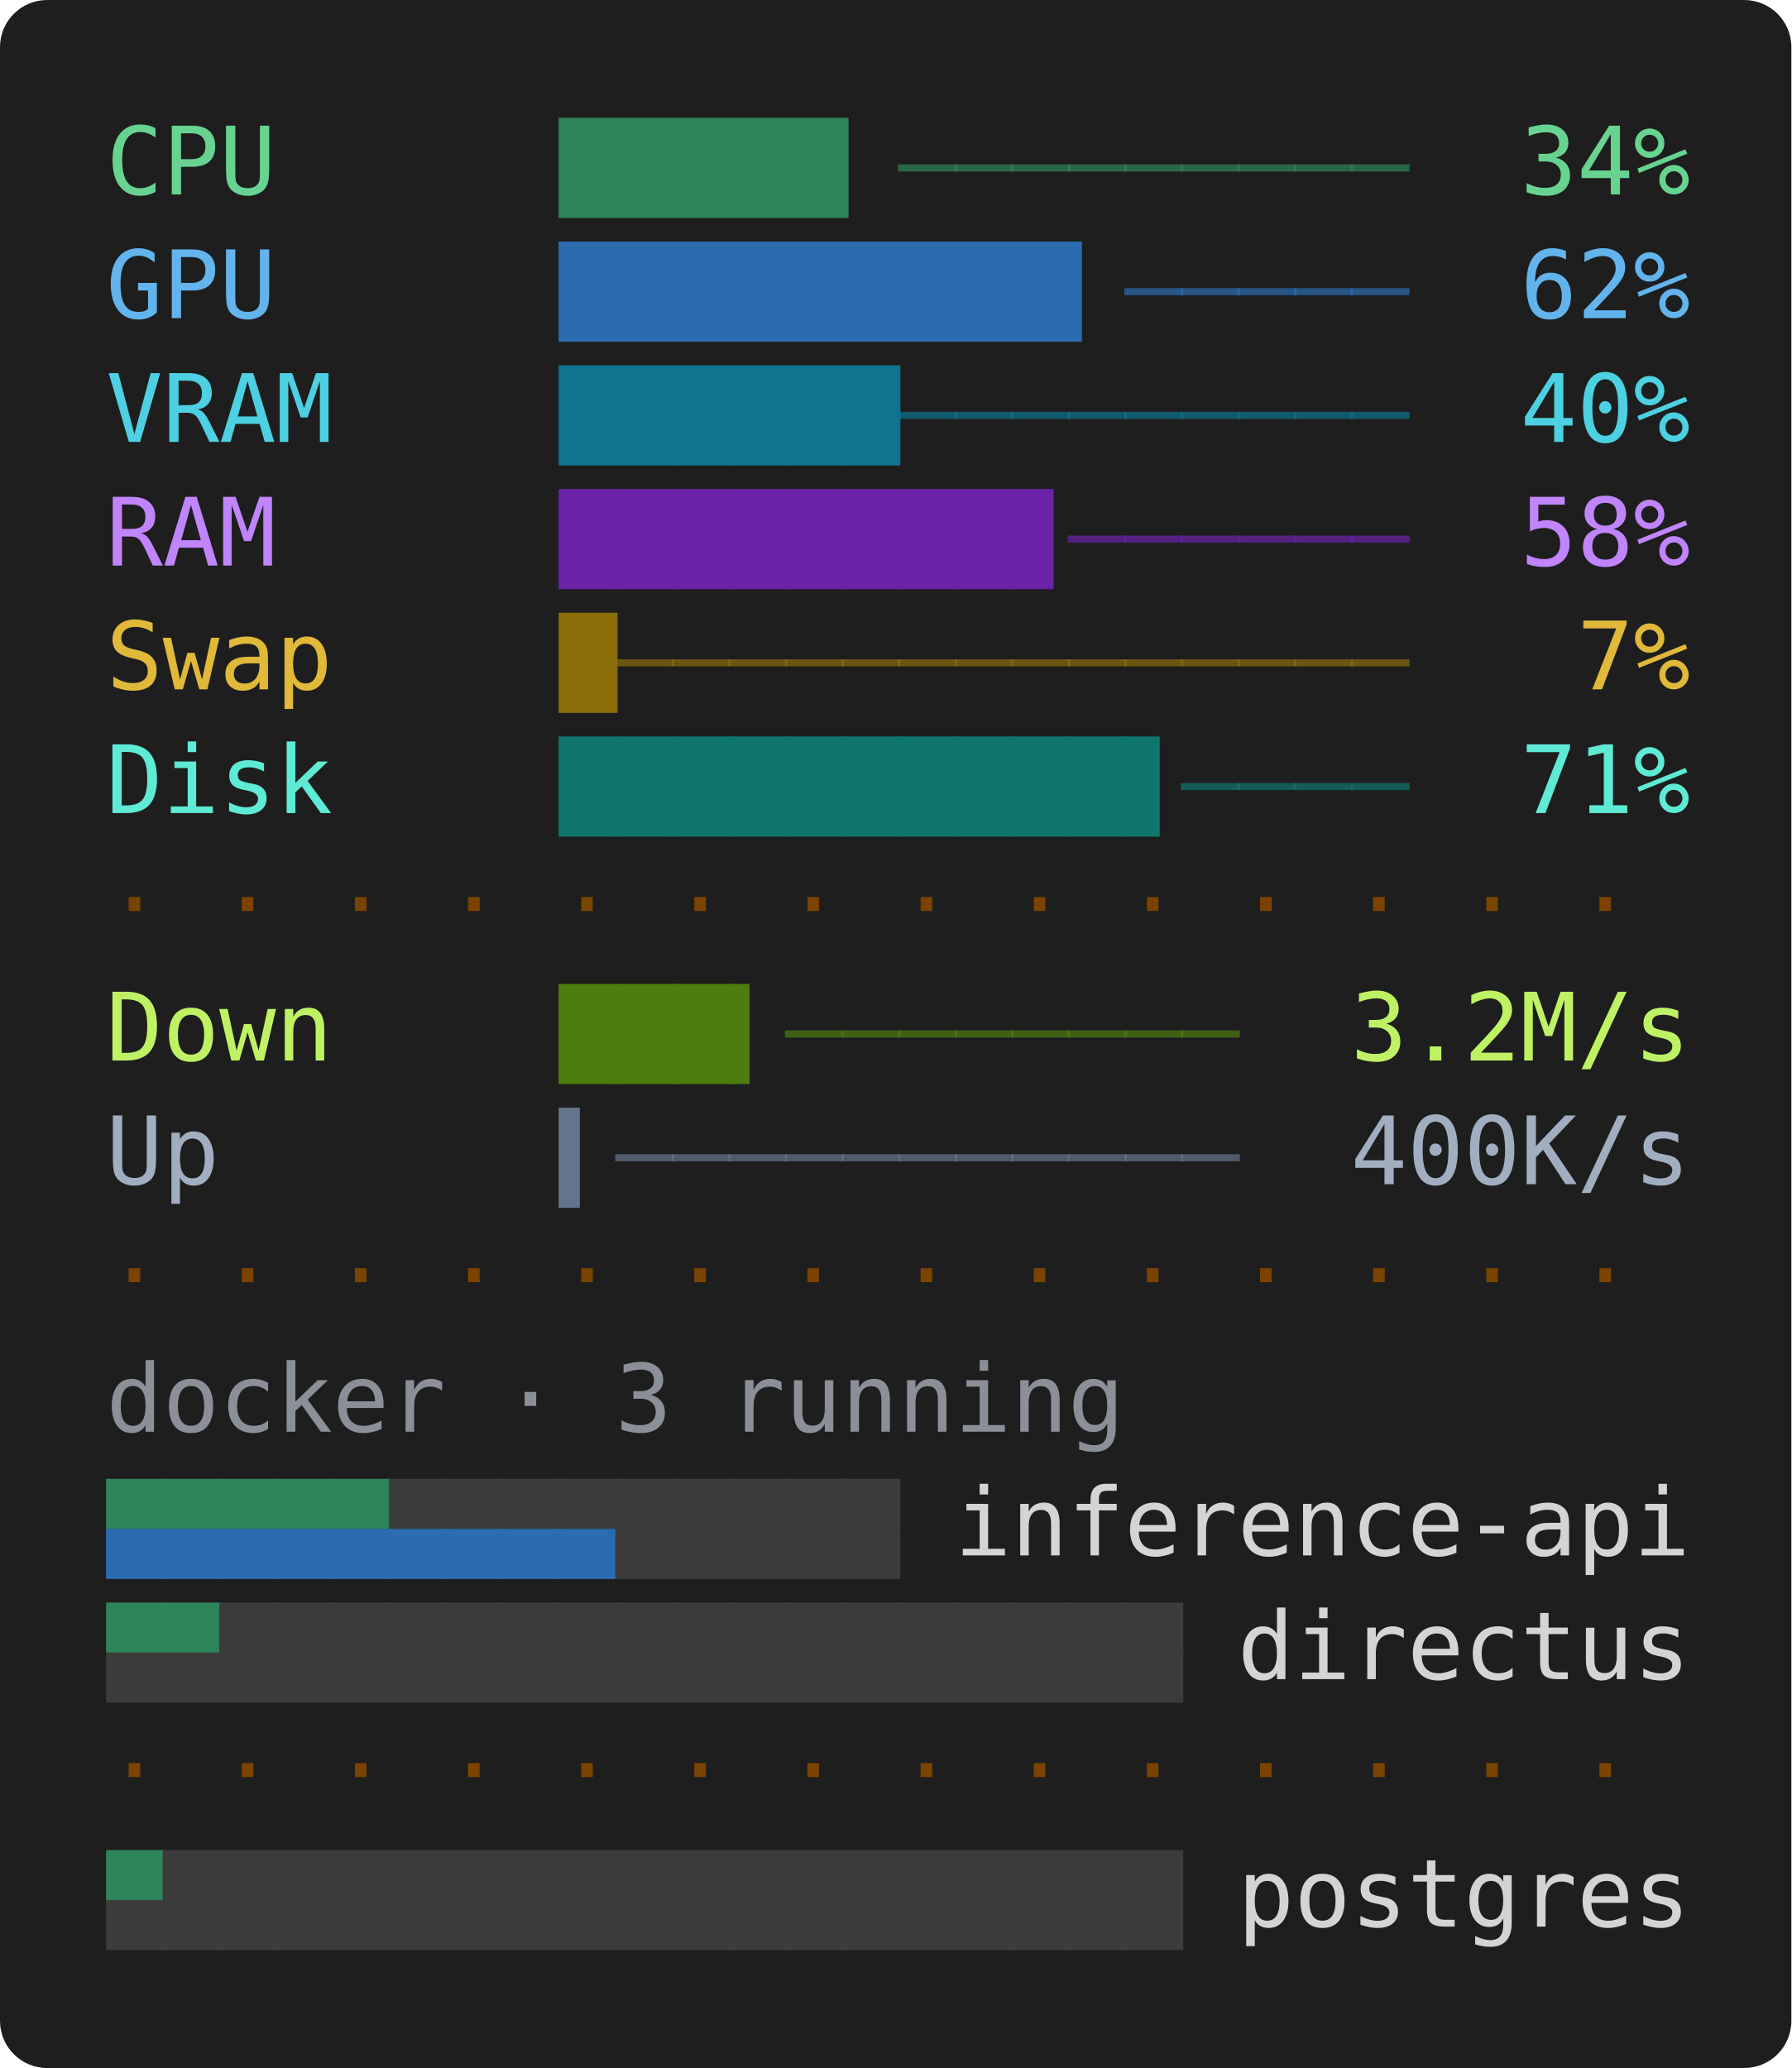
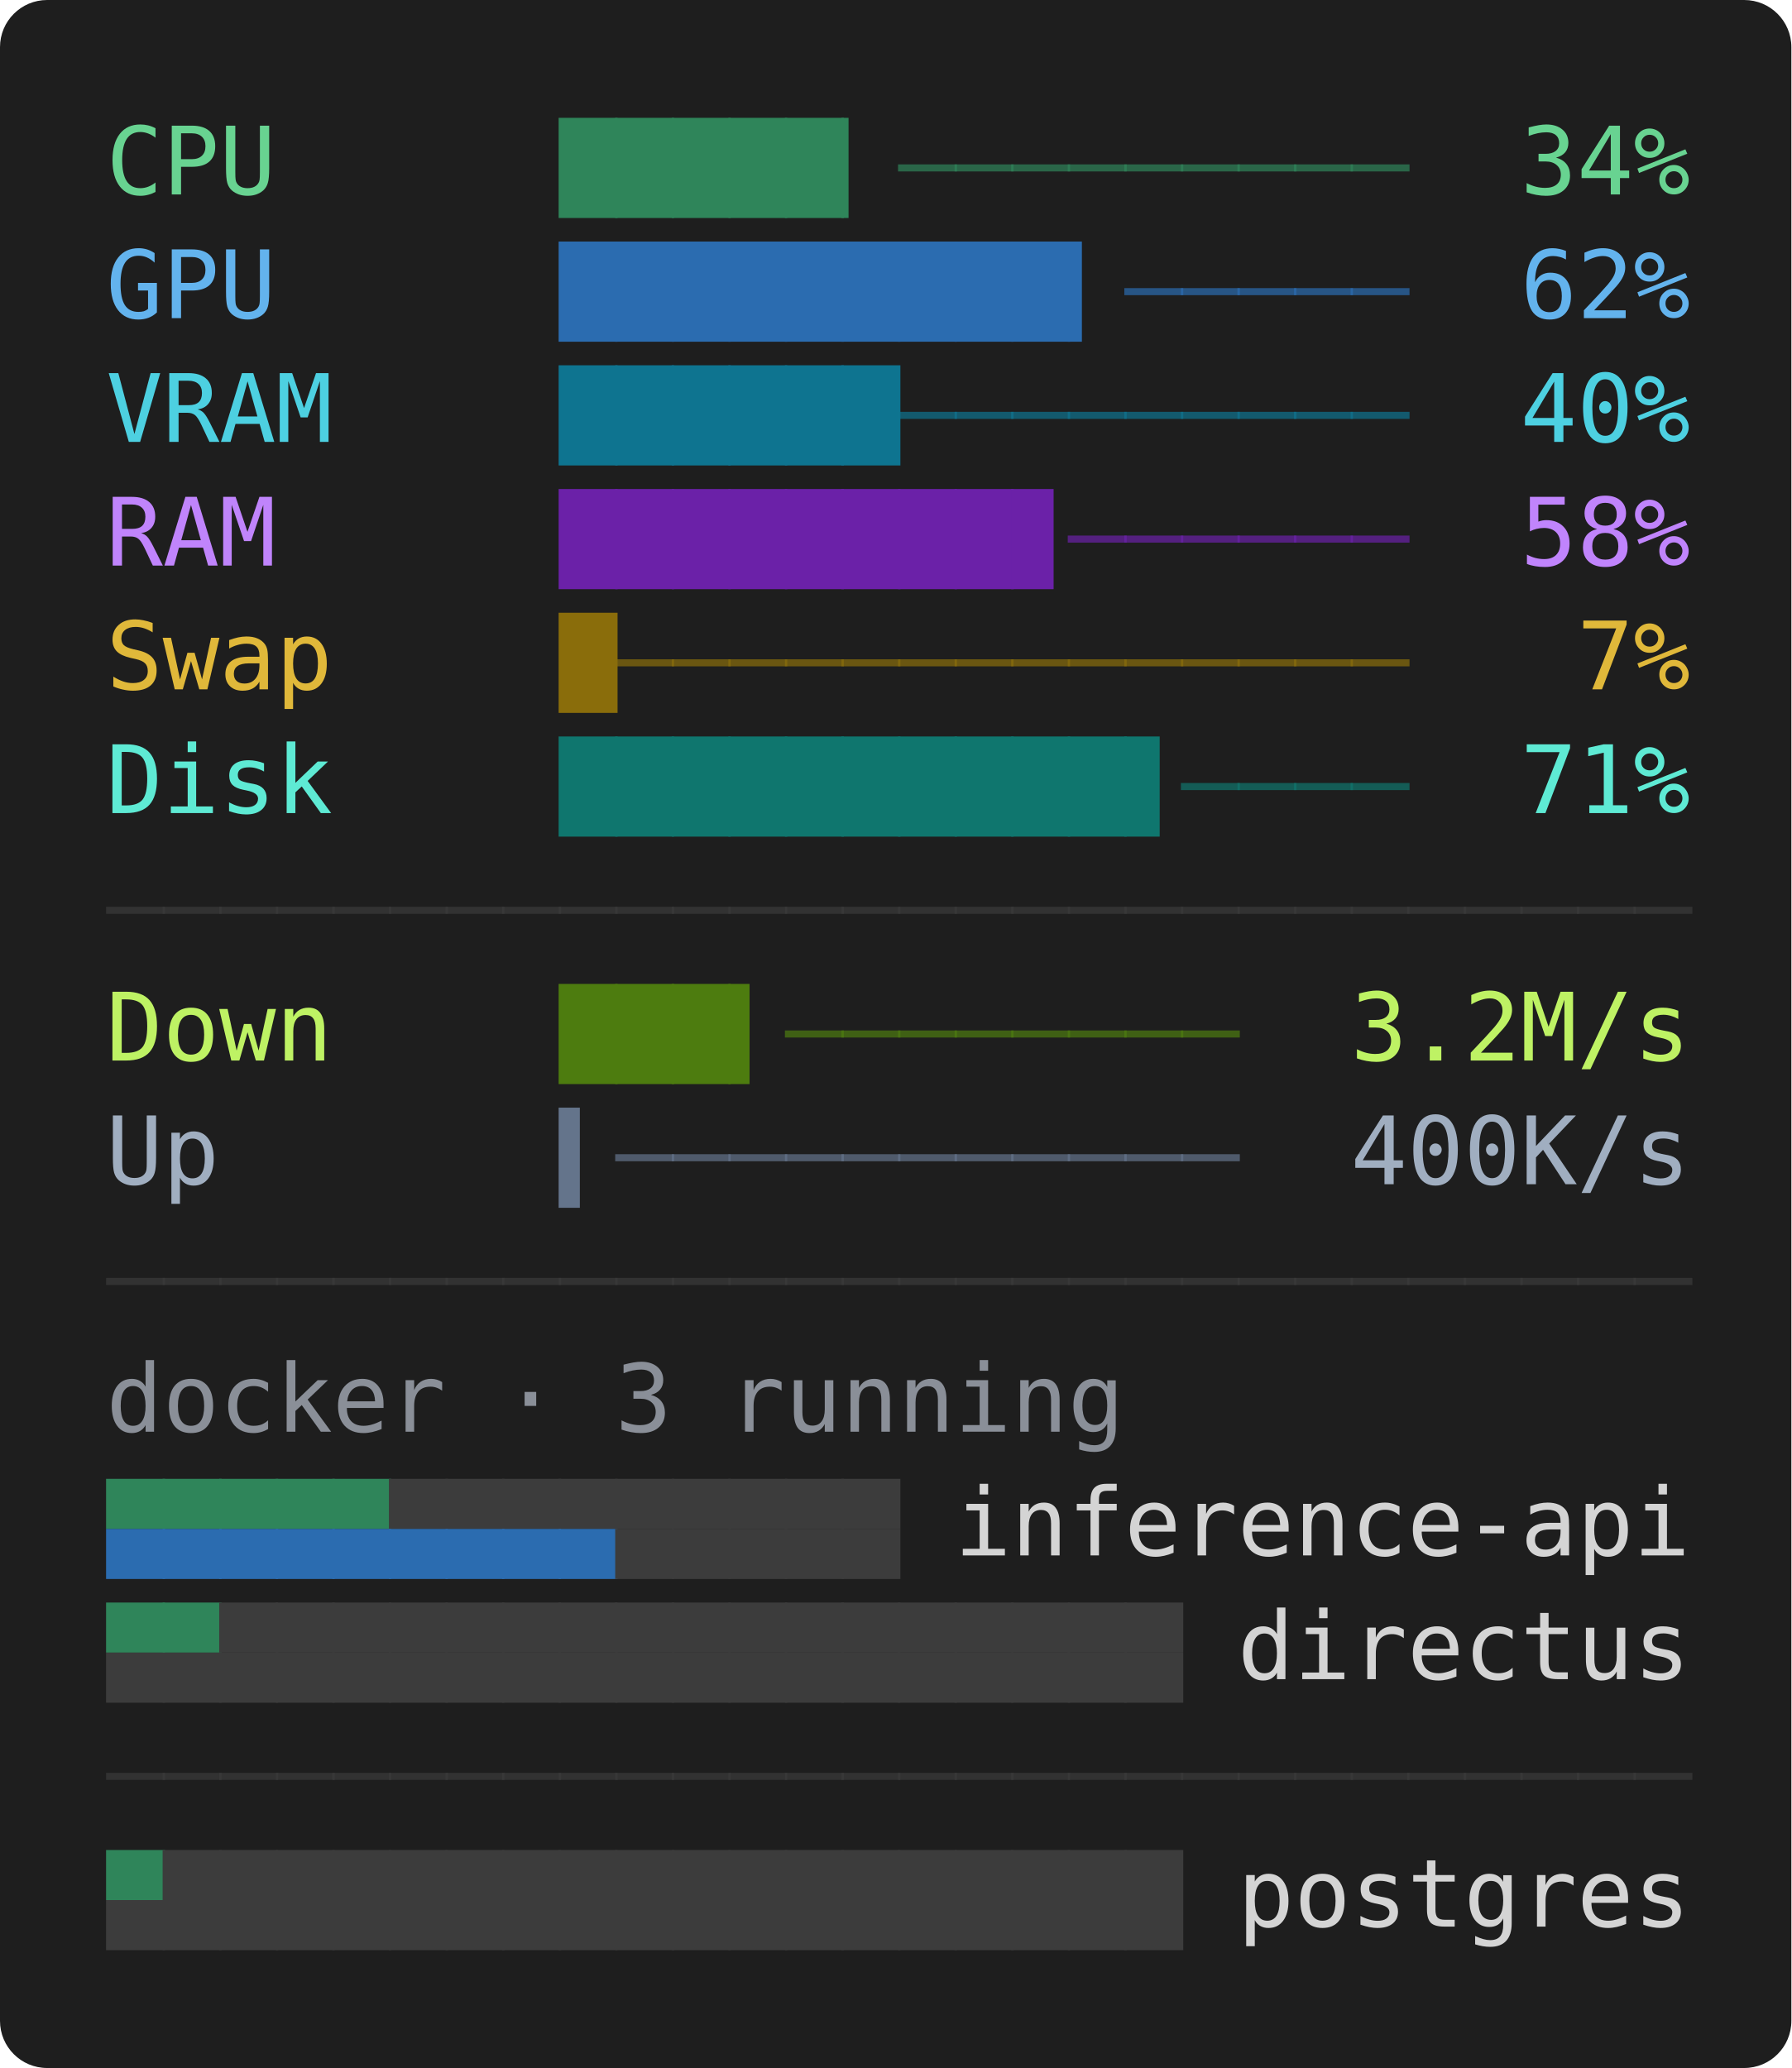
<svg xmlns="http://www.w3.org/2000/svg" width="304" height="351" viewBox="0 0 304 351" font-family="DejaVu Sans Mono, Menlo, Consolas, monospace" font-size="16">
  <rect width="304" height="351" rx="8" fill="#1e1e1e" />
  <text x="18.0" y="33" fill="#68d391">C</text>
  <text x="27.6" y="33" fill="#68d391">P</text>
  <text x="37.2" y="33" fill="#68d391">U</text>
  <rect x="94.8" y="20" width="10.0" height="17" fill="#2f855a" />
  <rect x="104.4" y="20" width="10.0" height="17" fill="#2f855a" />
  <rect x="114.0" y="20" width="10.0" height="17" fill="#2f855a" />
  <rect x="123.6" y="20" width="10.0" height="17" fill="#2f855a" />
  <rect x="133.2" y="20" width="10.0" height="17" fill="#2f855a" />
  <rect x="142.8" y="20" width="1.2" height="17" fill="#2f855a" />
  <line x1="152.4" y1="28.5" x2="162.4" y2="28.5" stroke="#2f855a" stroke-width="1.2" opacity="0.7" />
  <line x1="162.0" y1="28.5" x2="172.0" y2="28.5" stroke="#2f855a" stroke-width="1.2" opacity="0.7" />
  <line x1="171.6" y1="28.5" x2="181.6" y2="28.5" stroke="#2f855a" stroke-width="1.2" opacity="0.7" />
  <line x1="181.2" y1="28.5" x2="191.2" y2="28.5" stroke="#2f855a" stroke-width="1.2" opacity="0.7" />
  <line x1="190.8" y1="28.5" x2="200.8" y2="28.5" stroke="#2f855a" stroke-width="1.2" opacity="0.7" />
  <line x1="200.4" y1="28.5" x2="210.4" y2="28.5" stroke="#2f855a" stroke-width="1.2" opacity="0.7" />
  <line x1="210.0" y1="28.5" x2="220.0" y2="28.5" stroke="#2f855a" stroke-width="1.2" opacity="0.7" />
  <line x1="219.6" y1="28.5" x2="229.6" y2="28.5" stroke="#2f855a" stroke-width="1.2" opacity="0.7" />
  <line x1="229.2" y1="28.5" x2="239.2" y2="28.5" stroke="#2f855a" stroke-width="1.2" opacity="0.7" />
  <text x="258.0" y="33" fill="#68d391">3</text>
  <text x="267.6" y="33" fill="#68d391">4</text>
  <text x="277.2" y="33" fill="#68d391">%</text>
  <text x="18.0" y="54" fill="#63b3ed">G</text>
  <text x="27.6" y="54" fill="#63b3ed">P</text>
  <text x="37.2" y="54" fill="#63b3ed">U</text>
  <rect x="94.8" y="41" width="10.0" height="17" fill="#2b6cb0" />
  <rect x="104.4" y="41" width="10.0" height="17" fill="#2b6cb0" />
  <rect x="114.0" y="41" width="10.0" height="17" fill="#2b6cb0" />
  <rect x="123.6" y="41" width="10.0" height="17" fill="#2b6cb0" />
  <rect x="133.2" y="41" width="10.0" height="17" fill="#2b6cb0" />
  <rect x="142.8" y="41" width="10.0" height="17" fill="#2b6cb0" />
  <rect x="152.4" y="41" width="10.0" height="17" fill="#2b6cb0" />
  <rect x="162.0" y="41" width="10.0" height="17" fill="#2b6cb0" />
  <rect x="171.6" y="41" width="10.0" height="17" fill="#2b6cb0" />
  <rect x="181.2" y="41" width="2.4" height="17" fill="#2b6cb0" />
  <line x1="190.8" y1="49.5" x2="200.8" y2="49.5" stroke="#2b6cb0" stroke-width="1.2" opacity="0.7" />
  <line x1="200.4" y1="49.5" x2="210.4" y2="49.5" stroke="#2b6cb0" stroke-width="1.2" opacity="0.7" />
  <line x1="210.0" y1="49.5" x2="220.0" y2="49.5" stroke="#2b6cb0" stroke-width="1.2" opacity="0.7" />
  <line x1="219.6" y1="49.5" x2="229.6" y2="49.5" stroke="#2b6cb0" stroke-width="1.2" opacity="0.7" />
  <line x1="229.2" y1="49.5" x2="239.2" y2="49.5" stroke="#2b6cb0" stroke-width="1.2" opacity="0.7" />
  <text x="258.0" y="54" fill="#63b3ed">6</text>
  <text x="267.6" y="54" fill="#63b3ed">2</text>
  <text x="277.2" y="54" fill="#63b3ed">%</text>
  <text x="18.0" y="75" fill="#4dd0e1">V</text>
  <text x="27.6" y="75" fill="#4dd0e1">R</text>
  <text x="37.2" y="75" fill="#4dd0e1">A</text>
  <text x="46.8" y="75" fill="#4dd0e1">M</text>
  <rect x="94.8" y="62" width="10.0" height="17" fill="#0e7490" />
  <rect x="104.4" y="62" width="10.0" height="17" fill="#0e7490" />
  <rect x="114.0" y="62" width="10.0" height="17" fill="#0e7490" />
  <rect x="123.6" y="62" width="10.0" height="17" fill="#0e7490" />
  <rect x="133.2" y="62" width="10.0" height="17" fill="#0e7490" />
  <rect x="142.8" y="62" width="10.0" height="17" fill="#0e7490" />
  <line x1="152.4" y1="70.5" x2="162.4" y2="70.5" stroke="#0e7490" stroke-width="1.2" opacity="0.7" />
  <line x1="162.0" y1="70.5" x2="172.0" y2="70.5" stroke="#0e7490" stroke-width="1.2" opacity="0.7" />
  <line x1="171.6" y1="70.5" x2="181.6" y2="70.5" stroke="#0e7490" stroke-width="1.2" opacity="0.7" />
  <line x1="181.2" y1="70.5" x2="191.2" y2="70.5" stroke="#0e7490" stroke-width="1.2" opacity="0.7" />
  <line x1="190.8" y1="70.5" x2="200.8" y2="70.5" stroke="#0e7490" stroke-width="1.2" opacity="0.7" />
  <line x1="200.4" y1="70.5" x2="210.4" y2="70.5" stroke="#0e7490" stroke-width="1.2" opacity="0.7" />
  <line x1="210.0" y1="70.5" x2="220.0" y2="70.5" stroke="#0e7490" stroke-width="1.2" opacity="0.7" />
  <line x1="219.6" y1="70.5" x2="229.6" y2="70.5" stroke="#0e7490" stroke-width="1.2" opacity="0.7" />
  <line x1="229.2" y1="70.5" x2="239.2" y2="70.5" stroke="#0e7490" stroke-width="1.2" opacity="0.7" />
  <text x="258.0" y="75" fill="#4dd0e1">4</text>
  <text x="267.6" y="75" fill="#4dd0e1">0</text>
  <text x="277.2" y="75" fill="#4dd0e1">%</text>
  <text x="18.0" y="96" fill="#c084fc">R</text>
  <text x="27.6" y="96" fill="#c084fc">A</text>
  <text x="37.2" y="96" fill="#c084fc">M</text>
  <rect x="94.8" y="83" width="10.0" height="17" fill="#6b21a8" />
  <rect x="104.4" y="83" width="10.0" height="17" fill="#6b21a8" />
  <rect x="114.0" y="83" width="10.0" height="17" fill="#6b21a8" />
  <rect x="123.6" y="83" width="10.0" height="17" fill="#6b21a8" />
  <rect x="133.2" y="83" width="10.0" height="17" fill="#6b21a8" />
  <rect x="142.8" y="83" width="10.0" height="17" fill="#6b21a8" />
  <rect x="152.4" y="83" width="10.0" height="17" fill="#6b21a8" />
  <rect x="162.0" y="83" width="10.0" height="17" fill="#6b21a8" />
  <rect x="171.6" y="83" width="7.2" height="17" fill="#6b21a8" />
  <line x1="181.2" y1="91.5" x2="191.2" y2="91.5" stroke="#6b21a8" stroke-width="1.2" opacity="0.7" />
  <line x1="190.8" y1="91.5" x2="200.8" y2="91.5" stroke="#6b21a8" stroke-width="1.2" opacity="0.7" />
  <line x1="200.4" y1="91.5" x2="210.4" y2="91.5" stroke="#6b21a8" stroke-width="1.2" opacity="0.7" />
  <line x1="210.0" y1="91.5" x2="220.0" y2="91.5" stroke="#6b21a8" stroke-width="1.2" opacity="0.7" />
  <line x1="219.6" y1="91.5" x2="229.6" y2="91.5" stroke="#6b21a8" stroke-width="1.2" opacity="0.7" />
  <line x1="229.2" y1="91.5" x2="239.2" y2="91.5" stroke="#6b21a8" stroke-width="1.2" opacity="0.7" />
  <text x="258.0" y="96" fill="#c084fc">5</text>
  <text x="267.6" y="96" fill="#c084fc">8</text>
  <text x="277.2" y="96" fill="#c084fc">%</text>
  <text x="18.0" y="117" fill="#e0b83a">S</text>
  <text x="27.6" y="117" fill="#e0b83a">w</text>
  <text x="37.2" y="117" fill="#e0b83a">a</text>
  <text x="46.8" y="117" fill="#e0b83a">p</text>
  <rect x="94.8" y="104" width="10.0" height="17" fill="#8a6d0b" />
  <line x1="104.4" y1="112.5" x2="114.4" y2="112.5" stroke="#8a6d0b" stroke-width="1.2" opacity="0.7" />
  <line x1="114.0" y1="112.5" x2="124.0" y2="112.5" stroke="#8a6d0b" stroke-width="1.2" opacity="0.7" />
  <line x1="123.6" y1="112.5" x2="133.6" y2="112.5" stroke="#8a6d0b" stroke-width="1.2" opacity="0.7" />
  <line x1="133.2" y1="112.5" x2="143.2" y2="112.5" stroke="#8a6d0b" stroke-width="1.2" opacity="0.7" />
  <line x1="142.8" y1="112.5" x2="152.8" y2="112.5" stroke="#8a6d0b" stroke-width="1.2" opacity="0.7" />
  <line x1="152.4" y1="112.5" x2="162.4" y2="112.5" stroke="#8a6d0b" stroke-width="1.2" opacity="0.7" />
  <line x1="162.0" y1="112.5" x2="172.0" y2="112.5" stroke="#8a6d0b" stroke-width="1.2" opacity="0.7" />
  <line x1="171.6" y1="112.5" x2="181.6" y2="112.5" stroke="#8a6d0b" stroke-width="1.2" opacity="0.7" />
  <line x1="181.2" y1="112.5" x2="191.2" y2="112.5" stroke="#8a6d0b" stroke-width="1.2" opacity="0.7" />
  <line x1="190.8" y1="112.5" x2="200.8" y2="112.5" stroke="#8a6d0b" stroke-width="1.2" opacity="0.7" />
  <line x1="200.4" y1="112.5" x2="210.4" y2="112.5" stroke="#8a6d0b" stroke-width="1.2" opacity="0.7" />
  <line x1="210.0" y1="112.5" x2="220.0" y2="112.5" stroke="#8a6d0b" stroke-width="1.2" opacity="0.7" />
  <line x1="219.6" y1="112.5" x2="229.6" y2="112.5" stroke="#8a6d0b" stroke-width="1.2" opacity="0.7" />
  <line x1="229.2" y1="112.5" x2="239.2" y2="112.5" stroke="#8a6d0b" stroke-width="1.2" opacity="0.7" />
  <text x="267.6" y="117" fill="#e0b83a">7</text>
  <text x="277.2" y="117" fill="#e0b83a">%</text>
  <text x="18.0" y="138" fill="#5eead4">D</text>
  <text x="27.6" y="138" fill="#5eead4">i</text>
  <text x="37.2" y="138" fill="#5eead4">s</text>
  <text x="46.8" y="138" fill="#5eead4">k</text>
  <rect x="94.8" y="125" width="10.0" height="17" fill="#0f766e" />
  <rect x="104.4" y="125" width="10.0" height="17" fill="#0f766e" />
  <rect x="114.0" y="125" width="10.0" height="17" fill="#0f766e" />
  <rect x="123.6" y="125" width="10.0" height="17" fill="#0f766e" />
  <rect x="133.2" y="125" width="10.0" height="17" fill="#0f766e" />
  <rect x="142.8" y="125" width="10.0" height="17" fill="#0f766e" />
  <rect x="152.4" y="125" width="10.0" height="17" fill="#0f766e" />
  <rect x="162.0" y="125" width="10.0" height="17" fill="#0f766e" />
  <rect x="171.6" y="125" width="10.0" height="17" fill="#0f766e" />
  <rect x="181.2" y="125" width="10.0" height="17" fill="#0f766e" />
  <rect x="190.8" y="125" width="6.0" height="17" fill="#0f766e" />
  <line x1="200.4" y1="133.5" x2="210.4" y2="133.5" stroke="#0f766e" stroke-width="1.2" opacity="0.7" />
  <line x1="210.0" y1="133.5" x2="220.0" y2="133.5" stroke="#0f766e" stroke-width="1.2" opacity="0.7" />
  <line x1="219.6" y1="133.5" x2="229.6" y2="133.5" stroke="#0f766e" stroke-width="1.2" opacity="0.7" />
  <line x1="229.2" y1="133.5" x2="239.2" y2="133.5" stroke="#0f766e" stroke-width="1.2" opacity="0.7" />
  <text x="258.0" y="138" fill="#5eead4">7</text>
  <text x="267.6" y="138" fill="#5eead4">1</text>
  <text x="277.2" y="138" fill="#5eead4">%</text>
-   <text x="18.0" y="159" fill="#7a4300">·</text>
-   <text x="37.2" y="159" fill="#7a4300">·</text>
-   <text x="56.4" y="159" fill="#7a4300">·</text>
-   <text x="75.6" y="159" fill="#7a4300">·</text>
-   <text x="94.8" y="159" fill="#7a4300">·</text>
-   <text x="114.0" y="159" fill="#7a4300">·</text>
-   <text x="133.2" y="159" fill="#7a4300">·</text>
-   <text x="152.4" y="159" fill="#7a4300">·</text>
-   <text x="171.6" y="159" fill="#7a4300">·</text>
-   <text x="190.8" y="159" fill="#7a4300">·</text>
-   <text x="210.0" y="159" fill="#7a4300">·</text>
-   <text x="229.2" y="159" fill="#7a4300">·</text>
-   <text x="248.4" y="159" fill="#7a4300">·</text>
-   <text x="267.6" y="159" fill="#7a4300">·</text>
+   <line x1="18.0" y1="154.5" x2="28.0" y2="154.5" stroke="#3a3a3a" stroke-width="1.2" opacity="0.7" />
+   <line x1="27.6" y1="154.5" x2="37.6" y2="154.5" stroke="#3a3a3a" stroke-width="1.2" opacity="0.7" />
+   <line x1="37.2" y1="154.5" x2="47.2" y2="154.5" stroke="#3a3a3a" stroke-width="1.2" opacity="0.7" />
+   <line x1="46.8" y1="154.5" x2="56.8" y2="154.5" stroke="#3a3a3a" stroke-width="1.2" opacity="0.7" />
+   <line x1="56.4" y1="154.5" x2="66.4" y2="154.5" stroke="#3a3a3a" stroke-width="1.2" opacity="0.7" />
+   <line x1="66.0" y1="154.5" x2="76.0" y2="154.5" stroke="#3a3a3a" stroke-width="1.2" opacity="0.7" />
+   <line x1="75.6" y1="154.5" x2="85.6" y2="154.5" stroke="#3a3a3a" stroke-width="1.2" opacity="0.7" />
+   <line x1="85.2" y1="154.5" x2="95.2" y2="154.5" stroke="#3a3a3a" stroke-width="1.2" opacity="0.7" />
+   <line x1="94.8" y1="154.5" x2="104.8" y2="154.5" stroke="#3a3a3a" stroke-width="1.2" opacity="0.7" />
+   <line x1="104.4" y1="154.5" x2="114.4" y2="154.5" stroke="#3a3a3a" stroke-width="1.2" opacity="0.7" />
+   <line x1="114.0" y1="154.5" x2="124.0" y2="154.5" stroke="#3a3a3a" stroke-width="1.2" opacity="0.7" />
+   <line x1="123.6" y1="154.5" x2="133.6" y2="154.5" stroke="#3a3a3a" stroke-width="1.2" opacity="0.7" />
+   <line x1="133.2" y1="154.5" x2="143.2" y2="154.5" stroke="#3a3a3a" stroke-width="1.2" opacity="0.7" />
+   <line x1="142.8" y1="154.5" x2="152.8" y2="154.5" stroke="#3a3a3a" stroke-width="1.2" opacity="0.7" />
+   <line x1="152.4" y1="154.5" x2="162.4" y2="154.5" stroke="#3a3a3a" stroke-width="1.2" opacity="0.7" />
+   <line x1="162.0" y1="154.5" x2="172.0" y2="154.5" stroke="#3a3a3a" stroke-width="1.2" opacity="0.7" />
+   <line x1="171.6" y1="154.5" x2="181.6" y2="154.5" stroke="#3a3a3a" stroke-width="1.2" opacity="0.7" />
+   <line x1="181.2" y1="154.5" x2="191.2" y2="154.5" stroke="#3a3a3a" stroke-width="1.2" opacity="0.7" />
+   <line x1="190.8" y1="154.5" x2="200.8" y2="154.5" stroke="#3a3a3a" stroke-width="1.2" opacity="0.7" />
+   <line x1="200.4" y1="154.5" x2="210.4" y2="154.5" stroke="#3a3a3a" stroke-width="1.2" opacity="0.7" />
+   <line x1="210.0" y1="154.5" x2="220.0" y2="154.5" stroke="#3a3a3a" stroke-width="1.2" opacity="0.7" />
+   <line x1="219.6" y1="154.5" x2="229.6" y2="154.5" stroke="#3a3a3a" stroke-width="1.2" opacity="0.7" />
+   <line x1="229.2" y1="154.5" x2="239.2" y2="154.5" stroke="#3a3a3a" stroke-width="1.2" opacity="0.7" />
+   <line x1="238.8" y1="154.5" x2="248.8" y2="154.5" stroke="#3a3a3a" stroke-width="1.2" opacity="0.7" />
+   <line x1="248.4" y1="154.5" x2="258.4" y2="154.5" stroke="#3a3a3a" stroke-width="1.2" opacity="0.7" />
+   <line x1="258.0" y1="154.5" x2="268.0" y2="154.5" stroke="#3a3a3a" stroke-width="1.2" opacity="0.7" />
+   <line x1="267.6" y1="154.5" x2="277.6" y2="154.5" stroke="#3a3a3a" stroke-width="1.2" opacity="0.7" />
+   <line x1="277.2" y1="154.5" x2="287.2" y2="154.5" stroke="#3a3a3a" stroke-width="1.2" opacity="0.7" />
  <text x="18.0" y="180" fill="#bef264">D</text>
  <text x="27.6" y="180" fill="#bef264">o</text>
  <text x="37.2" y="180" fill="#bef264">w</text>
  <text x="46.8" y="180" fill="#bef264">n</text>
  <rect x="94.8" y="167" width="10.0" height="17" fill="#4d7c0f" />
  <rect x="104.4" y="167" width="10.0" height="17" fill="#4d7c0f" />
  <rect x="114.0" y="167" width="10.0" height="17" fill="#4d7c0f" />
  <rect x="123.6" y="167" width="3.6" height="17" fill="#4d7c0f" />
  <line x1="133.2" y1="175.5" x2="143.2" y2="175.5" stroke="#4d7c0f" stroke-width="1.2" opacity="0.7" />
  <line x1="142.8" y1="175.5" x2="152.8" y2="175.5" stroke="#4d7c0f" stroke-width="1.2" opacity="0.7" />
  <line x1="152.4" y1="175.5" x2="162.4" y2="175.5" stroke="#4d7c0f" stroke-width="1.2" opacity="0.7" />
  <line x1="162.0" y1="175.5" x2="172.0" y2="175.5" stroke="#4d7c0f" stroke-width="1.2" opacity="0.7" />
  <line x1="171.6" y1="175.5" x2="181.6" y2="175.5" stroke="#4d7c0f" stroke-width="1.2" opacity="0.7" />
  <line x1="181.2" y1="175.5" x2="191.2" y2="175.5" stroke="#4d7c0f" stroke-width="1.2" opacity="0.7" />
  <line x1="190.8" y1="175.5" x2="200.8" y2="175.5" stroke="#4d7c0f" stroke-width="1.2" opacity="0.7" />
  <line x1="200.4" y1="175.5" x2="210.4" y2="175.5" stroke="#4d7c0f" stroke-width="1.2" opacity="0.7" />
  <text x="229.2" y="180" fill="#bef264">3</text>
  <text x="238.8" y="180" fill="#bef264">.</text>
  <text x="248.4" y="180" fill="#bef264">2</text>
  <text x="258.0" y="180" fill="#bef264">M</text>
  <text x="267.6" y="180" fill="#bef264">/</text>
  <text x="277.2" y="180" fill="#bef264">s</text>
  <text x="18.0" y="201" fill="#a0aec0">U</text>
  <text x="27.6" y="201" fill="#a0aec0">p</text>
  <rect x="94.8" y="188" width="3.6" height="17" fill="#64748b" />
  <line x1="104.4" y1="196.5" x2="114.4" y2="196.5" stroke="#64748b" stroke-width="1.2" opacity="0.7" />
  <line x1="114.0" y1="196.5" x2="124.0" y2="196.5" stroke="#64748b" stroke-width="1.2" opacity="0.7" />
  <line x1="123.6" y1="196.5" x2="133.6" y2="196.5" stroke="#64748b" stroke-width="1.2" opacity="0.7" />
  <line x1="133.2" y1="196.5" x2="143.2" y2="196.5" stroke="#64748b" stroke-width="1.2" opacity="0.7" />
  <line x1="142.8" y1="196.5" x2="152.8" y2="196.5" stroke="#64748b" stroke-width="1.2" opacity="0.7" />
  <line x1="152.4" y1="196.5" x2="162.4" y2="196.5" stroke="#64748b" stroke-width="1.2" opacity="0.7" />
  <line x1="162.0" y1="196.5" x2="172.0" y2="196.5" stroke="#64748b" stroke-width="1.2" opacity="0.7" />
  <line x1="171.6" y1="196.5" x2="181.6" y2="196.5" stroke="#64748b" stroke-width="1.2" opacity="0.7" />
  <line x1="181.2" y1="196.5" x2="191.2" y2="196.5" stroke="#64748b" stroke-width="1.2" opacity="0.7" />
  <line x1="190.8" y1="196.5" x2="200.8" y2="196.5" stroke="#64748b" stroke-width="1.2" opacity="0.7" />
  <line x1="200.4" y1="196.5" x2="210.4" y2="196.5" stroke="#64748b" stroke-width="1.2" opacity="0.7" />
  <text x="229.2" y="201" fill="#a0aec0">4</text>
  <text x="238.8" y="201" fill="#a0aec0">0</text>
  <text x="248.4" y="201" fill="#a0aec0">0</text>
  <text x="258.0" y="201" fill="#a0aec0">K</text>
  <text x="267.6" y="201" fill="#a0aec0">/</text>
  <text x="277.2" y="201" fill="#a0aec0">s</text>
-   <text x="18.0" y="222" fill="#7a4300">·</text>
-   <text x="37.2" y="222" fill="#7a4300">·</text>
-   <text x="56.4" y="222" fill="#7a4300">·</text>
-   <text x="75.6" y="222" fill="#7a4300">·</text>
-   <text x="94.8" y="222" fill="#7a4300">·</text>
-   <text x="114.0" y="222" fill="#7a4300">·</text>
-   <text x="133.2" y="222" fill="#7a4300">·</text>
-   <text x="152.4" y="222" fill="#7a4300">·</text>
-   <text x="171.6" y="222" fill="#7a4300">·</text>
-   <text x="190.8" y="222" fill="#7a4300">·</text>
-   <text x="210.0" y="222" fill="#7a4300">·</text>
-   <text x="229.2" y="222" fill="#7a4300">·</text>
-   <text x="248.4" y="222" fill="#7a4300">·</text>
-   <text x="267.6" y="222" fill="#7a4300">·</text>
+   <line x1="18.0" y1="217.5" x2="28.0" y2="217.5" stroke="#3a3a3a" stroke-width="1.2" opacity="0.7" />
+   <line x1="27.6" y1="217.5" x2="37.6" y2="217.5" stroke="#3a3a3a" stroke-width="1.2" opacity="0.7" />
+   <line x1="37.2" y1="217.5" x2="47.2" y2="217.5" stroke="#3a3a3a" stroke-width="1.2" opacity="0.7" />
+   <line x1="46.8" y1="217.5" x2="56.8" y2="217.5" stroke="#3a3a3a" stroke-width="1.2" opacity="0.7" />
+   <line x1="56.4" y1="217.5" x2="66.4" y2="217.5" stroke="#3a3a3a" stroke-width="1.2" opacity="0.7" />
+   <line x1="66.0" y1="217.5" x2="76.0" y2="217.5" stroke="#3a3a3a" stroke-width="1.2" opacity="0.7" />
+   <line x1="75.6" y1="217.5" x2="85.6" y2="217.5" stroke="#3a3a3a" stroke-width="1.2" opacity="0.7" />
+   <line x1="85.2" y1="217.5" x2="95.2" y2="217.5" stroke="#3a3a3a" stroke-width="1.2" opacity="0.7" />
+   <line x1="94.8" y1="217.5" x2="104.8" y2="217.5" stroke="#3a3a3a" stroke-width="1.2" opacity="0.7" />
+   <line x1="104.4" y1="217.5" x2="114.4" y2="217.5" stroke="#3a3a3a" stroke-width="1.2" opacity="0.7" />
+   <line x1="114.0" y1="217.5" x2="124.0" y2="217.5" stroke="#3a3a3a" stroke-width="1.2" opacity="0.7" />
+   <line x1="123.6" y1="217.5" x2="133.6" y2="217.5" stroke="#3a3a3a" stroke-width="1.2" opacity="0.7" />
+   <line x1="133.2" y1="217.5" x2="143.2" y2="217.5" stroke="#3a3a3a" stroke-width="1.2" opacity="0.7" />
+   <line x1="142.8" y1="217.5" x2="152.8" y2="217.5" stroke="#3a3a3a" stroke-width="1.2" opacity="0.7" />
+   <line x1="152.4" y1="217.5" x2="162.4" y2="217.5" stroke="#3a3a3a" stroke-width="1.2" opacity="0.7" />
+   <line x1="162.0" y1="217.5" x2="172.0" y2="217.5" stroke="#3a3a3a" stroke-width="1.2" opacity="0.7" />
+   <line x1="171.6" y1="217.5" x2="181.6" y2="217.5" stroke="#3a3a3a" stroke-width="1.2" opacity="0.7" />
+   <line x1="181.2" y1="217.5" x2="191.2" y2="217.5" stroke="#3a3a3a" stroke-width="1.2" opacity="0.7" />
+   <line x1="190.8" y1="217.5" x2="200.8" y2="217.5" stroke="#3a3a3a" stroke-width="1.2" opacity="0.7" />
+   <line x1="200.4" y1="217.5" x2="210.4" y2="217.5" stroke="#3a3a3a" stroke-width="1.2" opacity="0.7" />
+   <line x1="210.0" y1="217.5" x2="220.0" y2="217.5" stroke="#3a3a3a" stroke-width="1.2" opacity="0.7" />
+   <line x1="219.6" y1="217.5" x2="229.6" y2="217.5" stroke="#3a3a3a" stroke-width="1.2" opacity="0.7" />
+   <line x1="229.2" y1="217.5" x2="239.2" y2="217.5" stroke="#3a3a3a" stroke-width="1.2" opacity="0.7" />
+   <line x1="238.8" y1="217.5" x2="248.8" y2="217.5" stroke="#3a3a3a" stroke-width="1.2" opacity="0.7" />
+   <line x1="248.4" y1="217.5" x2="258.4" y2="217.5" stroke="#3a3a3a" stroke-width="1.2" opacity="0.7" />
+   <line x1="258.0" y1="217.5" x2="268.0" y2="217.5" stroke="#3a3a3a" stroke-width="1.2" opacity="0.7" />
+   <line x1="267.6" y1="217.5" x2="277.6" y2="217.5" stroke="#3a3a3a" stroke-width="1.2" opacity="0.7" />
+   <line x1="277.2" y1="217.5" x2="287.2" y2="217.5" stroke="#3a3a3a" stroke-width="1.2" opacity="0.7" />
  <text x="18.0" y="243" fill="#8a8f98">d</text>
  <text x="27.6" y="243" fill="#8a8f98">o</text>
  <text x="37.2" y="243" fill="#8a8f98">c</text>
  <text x="46.8" y="243" fill="#8a8f98">k</text>
  <text x="56.4" y="243" fill="#8a8f98">e</text>
  <text x="66.0" y="243" fill="#8a8f98">r</text>
  <text x="85.2" y="243" fill="#8a8f98">·</text>
  <text x="104.4" y="243" fill="#8a8f98">3</text>
  <text x="123.6" y="243" fill="#8a8f98">r</text>
  <text x="133.2" y="243" fill="#8a8f98">u</text>
  <text x="142.8" y="243" fill="#8a8f98">n</text>
  <text x="152.4" y="243" fill="#8a8f98">n</text>
  <text x="162.0" y="243" fill="#8a8f98">i</text>
  <text x="171.6" y="243" fill="#8a8f98">n</text>
  <text x="181.2" y="243" fill="#8a8f98">g</text>
  <rect x="18.0" y="251" width="10.0" height="8.5" fill="#2f855a" />
  <rect x="18.0" y="259.5" width="10.0" height="8.5" fill="#2b6cb0" />
  <rect x="27.6" y="251" width="10.0" height="8.5" fill="#2f855a" />
  <rect x="27.6" y="259.5" width="10.0" height="8.5" fill="#2b6cb0" />
  <rect x="37.2" y="251" width="10.0" height="8.5" fill="#2f855a" />
  <rect x="37.2" y="259.5" width="10.0" height="8.5" fill="#2b6cb0" />
  <rect x="46.8" y="251" width="10.0" height="8.5" fill="#2f855a" />
  <rect x="46.8" y="259.5" width="10.0" height="8.5" fill="#2b6cb0" />
  <rect x="56.4" y="251" width="10.0" height="8.5" fill="#2f855a" />
  <rect x="56.4" y="259.5" width="10.0" height="8.5" fill="#2b6cb0" />
  <rect x="66.0" y="251" width="10.0" height="8.5" fill="#3c3c3c" />
  <rect x="66.0" y="259.5" width="10.0" height="8.5" fill="#2b6cb0" />
  <rect x="75.6" y="251" width="10.0" height="8.5" fill="#3c3c3c" />
  <rect x="75.6" y="259.5" width="10.0" height="8.5" fill="#2b6cb0" />
  <rect x="85.2" y="251" width="10.0" height="8.5" fill="#3c3c3c" />
  <rect x="85.2" y="259.5" width="10.0" height="8.5" fill="#2b6cb0" />
  <rect x="94.8" y="251" width="10.0" height="8.5" fill="#3c3c3c" />
  <rect x="94.8" y="259.5" width="10.0" height="8.5" fill="#2b6cb0" />
  <rect x="104.4" y="251" width="10.0" height="8.5" fill="#3c3c3c" />
  <rect x="104.4" y="259.5" width="10.0" height="8.5" fill="#3c3c3c" />
  <rect x="114.0" y="251" width="10.0" height="8.5" fill="#3c3c3c" />
  <rect x="114.0" y="259.5" width="10.0" height="8.5" fill="#3c3c3c" />
  <rect x="123.6" y="251" width="10.0" height="8.5" fill="#3c3c3c" />
  <rect x="123.6" y="259.5" width="10.0" height="8.5" fill="#3c3c3c" />
  <rect x="133.2" y="251" width="10.0" height="8.5" fill="#3c3c3c" />
  <rect x="133.2" y="259.5" width="10.0" height="8.5" fill="#3c3c3c" />
  <rect x="142.8" y="251" width="10.0" height="8.5" fill="#3c3c3c" />
  <rect x="142.8" y="259.5" width="10.0" height="8.5" fill="#3c3c3c" />
  <text x="162.0" y="264" fill="#d4d4d4">i</text>
  <text x="171.6" y="264" fill="#d4d4d4">n</text>
  <text x="181.2" y="264" fill="#d4d4d4">f</text>
  <text x="190.8" y="264" fill="#d4d4d4">e</text>
  <text x="200.4" y="264" fill="#d4d4d4">r</text>
  <text x="210.0" y="264" fill="#d4d4d4">e</text>
  <text x="219.6" y="264" fill="#d4d4d4">n</text>
  <text x="229.2" y="264" fill="#d4d4d4">c</text>
  <text x="238.8" y="264" fill="#d4d4d4">e</text>
  <text x="248.4" y="264" fill="#d4d4d4">-</text>
  <text x="258.0" y="264" fill="#d4d4d4">a</text>
  <text x="267.6" y="264" fill="#d4d4d4">p</text>
  <text x="277.2" y="264" fill="#d4d4d4">i</text>
  <rect x="18.0" y="272" width="10.0" height="8.5" fill="#2f855a" />
  <rect x="18.0" y="280.5" width="10.0" height="8.5" fill="#3c3c3c" />
  <rect x="27.6" y="272" width="10.0" height="8.5" fill="#2f855a" />
  <rect x="27.6" y="280.5" width="10.0" height="8.5" fill="#3c3c3c" />
  <rect x="37.2" y="272" width="10.0" height="8.5" fill="#3c3c3c" />
  <rect x="37.2" y="280.5" width="10.0" height="8.5" fill="#3c3c3c" />
  <rect x="46.8" y="272" width="10.0" height="8.5" fill="#3c3c3c" />
  <rect x="46.8" y="280.5" width="10.0" height="8.5" fill="#3c3c3c" />
  <rect x="56.4" y="272" width="10.0" height="8.5" fill="#3c3c3c" />
  <rect x="56.4" y="280.5" width="10.0" height="8.5" fill="#3c3c3c" />
  <rect x="66.0" y="272" width="10.0" height="8.5" fill="#3c3c3c" />
  <rect x="66.0" y="280.5" width="10.0" height="8.5" fill="#3c3c3c" />
  <rect x="75.6" y="272" width="10.0" height="8.5" fill="#3c3c3c" />
  <rect x="75.6" y="280.5" width="10.0" height="8.5" fill="#3c3c3c" />
  <rect x="85.2" y="272" width="10.0" height="8.5" fill="#3c3c3c" />
  <rect x="85.2" y="280.5" width="10.0" height="8.5" fill="#3c3c3c" />
  <rect x="94.8" y="272" width="10.0" height="8.5" fill="#3c3c3c" />
  <rect x="94.8" y="280.5" width="10.0" height="8.5" fill="#3c3c3c" />
  <rect x="104.4" y="272" width="10.0" height="8.5" fill="#3c3c3c" />
  <rect x="104.4" y="280.5" width="10.0" height="8.5" fill="#3c3c3c" />
  <rect x="114.0" y="272" width="10.0" height="8.5" fill="#3c3c3c" />
  <rect x="114.0" y="280.5" width="10.0" height="8.5" fill="#3c3c3c" />
  <rect x="123.6" y="272" width="10.0" height="8.5" fill="#3c3c3c" />
  <rect x="123.6" y="280.5" width="10.0" height="8.5" fill="#3c3c3c" />
  <rect x="133.2" y="272" width="10.0" height="8.5" fill="#3c3c3c" />
  <rect x="133.2" y="280.5" width="10.0" height="8.5" fill="#3c3c3c" />
  <rect x="142.8" y="272" width="10.0" height="8.5" fill="#3c3c3c" />
  <rect x="142.8" y="280.5" width="10.0" height="8.5" fill="#3c3c3c" />
  <rect x="152.4" y="272" width="10.0" height="8.5" fill="#3c3c3c" />
  <rect x="152.4" y="280.5" width="10.0" height="8.5" fill="#3c3c3c" />
  <rect x="162.0" y="272" width="10.0" height="8.5" fill="#3c3c3c" />
  <rect x="162.0" y="280.5" width="10.0" height="8.5" fill="#3c3c3c" />
  <rect x="171.6" y="272" width="10.0" height="8.5" fill="#3c3c3c" />
  <rect x="171.6" y="280.5" width="10.0" height="8.5" fill="#3c3c3c" />
  <rect x="181.2" y="272" width="10.0" height="8.5" fill="#3c3c3c" />
  <rect x="181.2" y="280.5" width="10.0" height="8.5" fill="#3c3c3c" />
  <rect x="190.8" y="272" width="10.0" height="8.5" fill="#3c3c3c" />
  <rect x="190.8" y="280.5" width="10.0" height="8.5" fill="#3c3c3c" />
  <text x="210.0" y="285" fill="#d4d4d4">d</text>
  <text x="219.6" y="285" fill="#d4d4d4">i</text>
  <text x="229.2" y="285" fill="#d4d4d4">r</text>
  <text x="238.8" y="285" fill="#d4d4d4">e</text>
  <text x="248.4" y="285" fill="#d4d4d4">c</text>
  <text x="258.0" y="285" fill="#d4d4d4">t</text>
  <text x="267.6" y="285" fill="#d4d4d4">u</text>
  <text x="277.2" y="285" fill="#d4d4d4">s</text>
-   <text x="18.0" y="306" fill="#7a4300">·</text>
-   <text x="37.2" y="306" fill="#7a4300">·</text>
-   <text x="56.4" y="306" fill="#7a4300">·</text>
-   <text x="75.6" y="306" fill="#7a4300">·</text>
-   <text x="94.8" y="306" fill="#7a4300">·</text>
-   <text x="114.0" y="306" fill="#7a4300">·</text>
-   <text x="133.2" y="306" fill="#7a4300">·</text>
-   <text x="152.4" y="306" fill="#7a4300">·</text>
-   <text x="171.6" y="306" fill="#7a4300">·</text>
-   <text x="190.8" y="306" fill="#7a4300">·</text>
-   <text x="210.0" y="306" fill="#7a4300">·</text>
-   <text x="229.2" y="306" fill="#7a4300">·</text>
-   <text x="248.4" y="306" fill="#7a4300">·</text>
-   <text x="267.6" y="306" fill="#7a4300">·</text>
+   <line x1="18.0" y1="301.5" x2="28.0" y2="301.5" stroke="#3a3a3a" stroke-width="1.2" opacity="0.7" />
+   <line x1="27.6" y1="301.5" x2="37.6" y2="301.5" stroke="#3a3a3a" stroke-width="1.2" opacity="0.7" />
+   <line x1="37.2" y1="301.5" x2="47.2" y2="301.5" stroke="#3a3a3a" stroke-width="1.2" opacity="0.7" />
+   <line x1="46.8" y1="301.5" x2="56.8" y2="301.5" stroke="#3a3a3a" stroke-width="1.2" opacity="0.7" />
+   <line x1="56.4" y1="301.5" x2="66.4" y2="301.5" stroke="#3a3a3a" stroke-width="1.2" opacity="0.7" />
+   <line x1="66.0" y1="301.5" x2="76.0" y2="301.5" stroke="#3a3a3a" stroke-width="1.2" opacity="0.7" />
+   <line x1="75.6" y1="301.5" x2="85.6" y2="301.5" stroke="#3a3a3a" stroke-width="1.2" opacity="0.7" />
+   <line x1="85.2" y1="301.5" x2="95.2" y2="301.5" stroke="#3a3a3a" stroke-width="1.2" opacity="0.7" />
+   <line x1="94.8" y1="301.5" x2="104.8" y2="301.5" stroke="#3a3a3a" stroke-width="1.2" opacity="0.7" />
+   <line x1="104.4" y1="301.5" x2="114.4" y2="301.5" stroke="#3a3a3a" stroke-width="1.2" opacity="0.7" />
+   <line x1="114.0" y1="301.5" x2="124.0" y2="301.5" stroke="#3a3a3a" stroke-width="1.2" opacity="0.7" />
+   <line x1="123.6" y1="301.5" x2="133.6" y2="301.5" stroke="#3a3a3a" stroke-width="1.2" opacity="0.7" />
+   <line x1="133.2" y1="301.5" x2="143.2" y2="301.5" stroke="#3a3a3a" stroke-width="1.2" opacity="0.7" />
+   <line x1="142.8" y1="301.5" x2="152.8" y2="301.5" stroke="#3a3a3a" stroke-width="1.2" opacity="0.7" />
+   <line x1="152.4" y1="301.5" x2="162.4" y2="301.5" stroke="#3a3a3a" stroke-width="1.2" opacity="0.7" />
+   <line x1="162.0" y1="301.5" x2="172.0" y2="301.5" stroke="#3a3a3a" stroke-width="1.2" opacity="0.7" />
+   <line x1="171.6" y1="301.5" x2="181.6" y2="301.5" stroke="#3a3a3a" stroke-width="1.2" opacity="0.7" />
+   <line x1="181.2" y1="301.5" x2="191.2" y2="301.5" stroke="#3a3a3a" stroke-width="1.2" opacity="0.7" />
+   <line x1="190.8" y1="301.5" x2="200.8" y2="301.5" stroke="#3a3a3a" stroke-width="1.2" opacity="0.7" />
+   <line x1="200.4" y1="301.5" x2="210.4" y2="301.5" stroke="#3a3a3a" stroke-width="1.2" opacity="0.7" />
+   <line x1="210.0" y1="301.5" x2="220.0" y2="301.5" stroke="#3a3a3a" stroke-width="1.2" opacity="0.7" />
+   <line x1="219.6" y1="301.5" x2="229.6" y2="301.5" stroke="#3a3a3a" stroke-width="1.2" opacity="0.7" />
+   <line x1="229.2" y1="301.5" x2="239.2" y2="301.5" stroke="#3a3a3a" stroke-width="1.2" opacity="0.7" />
+   <line x1="238.8" y1="301.5" x2="248.8" y2="301.5" stroke="#3a3a3a" stroke-width="1.2" opacity="0.7" />
+   <line x1="248.4" y1="301.5" x2="258.4" y2="301.5" stroke="#3a3a3a" stroke-width="1.2" opacity="0.7" />
+   <line x1="258.0" y1="301.5" x2="268.0" y2="301.5" stroke="#3a3a3a" stroke-width="1.2" opacity="0.7" />
+   <line x1="267.6" y1="301.5" x2="277.6" y2="301.5" stroke="#3a3a3a" stroke-width="1.2" opacity="0.7" />
+   <line x1="277.2" y1="301.5" x2="287.2" y2="301.5" stroke="#3a3a3a" stroke-width="1.2" opacity="0.7" />
  <rect x="18.0" y="314" width="10.0" height="8.5" fill="#2f855a" />
  <rect x="18.0" y="322.5" width="10.0" height="8.5" fill="#3c3c3c" />
  <rect x="27.6" y="314" width="10.0" height="8.5" fill="#3c3c3c" />
  <rect x="27.6" y="322.5" width="10.0" height="8.5" fill="#3c3c3c" />
  <rect x="37.2" y="314" width="10.0" height="8.5" fill="#3c3c3c" />
  <rect x="37.2" y="322.5" width="10.0" height="8.5" fill="#3c3c3c" />
  <rect x="46.8" y="314" width="10.0" height="8.5" fill="#3c3c3c" />
  <rect x="46.8" y="322.5" width="10.0" height="8.5" fill="#3c3c3c" />
  <rect x="56.4" y="314" width="10.0" height="8.5" fill="#3c3c3c" />
  <rect x="56.4" y="322.5" width="10.0" height="8.5" fill="#3c3c3c" />
  <rect x="66.0" y="314" width="10.0" height="8.5" fill="#3c3c3c" />
  <rect x="66.0" y="322.5" width="10.0" height="8.5" fill="#3c3c3c" />
  <rect x="75.6" y="314" width="10.0" height="8.5" fill="#3c3c3c" />
  <rect x="75.6" y="322.5" width="10.0" height="8.5" fill="#3c3c3c" />
  <rect x="85.2" y="314" width="10.0" height="8.5" fill="#3c3c3c" />
  <rect x="85.2" y="322.5" width="10.0" height="8.5" fill="#3c3c3c" />
  <rect x="94.8" y="314" width="10.0" height="8.5" fill="#3c3c3c" />
  <rect x="94.8" y="322.5" width="10.0" height="8.5" fill="#3c3c3c" />
  <rect x="104.4" y="314" width="10.0" height="8.5" fill="#3c3c3c" />
  <rect x="104.4" y="322.5" width="10.0" height="8.5" fill="#3c3c3c" />
  <rect x="114.0" y="314" width="10.0" height="8.5" fill="#3c3c3c" />
  <rect x="114.0" y="322.5" width="10.0" height="8.5" fill="#3c3c3c" />
  <rect x="123.6" y="314" width="10.0" height="8.5" fill="#3c3c3c" />
  <rect x="123.6" y="322.5" width="10.0" height="8.5" fill="#3c3c3c" />
  <rect x="133.2" y="314" width="10.0" height="8.5" fill="#3c3c3c" />
  <rect x="133.2" y="322.5" width="10.0" height="8.5" fill="#3c3c3c" />
  <rect x="142.8" y="314" width="10.0" height="8.5" fill="#3c3c3c" />
  <rect x="142.8" y="322.5" width="10.0" height="8.5" fill="#3c3c3c" />
  <rect x="152.4" y="314" width="10.0" height="8.5" fill="#3c3c3c" />
  <rect x="152.4" y="322.5" width="10.0" height="8.5" fill="#3c3c3c" />
  <rect x="162.0" y="314" width="10.0" height="8.5" fill="#3c3c3c" />
  <rect x="162.0" y="322.5" width="10.0" height="8.5" fill="#3c3c3c" />
  <rect x="171.6" y="314" width="10.0" height="8.5" fill="#3c3c3c" />
  <rect x="171.6" y="322.5" width="10.0" height="8.5" fill="#3c3c3c" />
  <rect x="181.2" y="314" width="10.0" height="8.5" fill="#3c3c3c" />
  <rect x="181.2" y="322.5" width="10.0" height="8.5" fill="#3c3c3c" />
  <rect x="190.8" y="314" width="10.0" height="8.5" fill="#3c3c3c" />
  <rect x="190.8" y="322.5" width="10.0" height="8.5" fill="#3c3c3c" />
  <text x="210.0" y="327" fill="#d4d4d4">p</text>
  <text x="219.6" y="327" fill="#d4d4d4">o</text>
  <text x="229.2" y="327" fill="#d4d4d4">s</text>
  <text x="238.8" y="327" fill="#d4d4d4">t</text>
  <text x="248.4" y="327" fill="#d4d4d4">g</text>
  <text x="258.0" y="327" fill="#d4d4d4">r</text>
  <text x="267.6" y="327" fill="#d4d4d4">e</text>
  <text x="277.2" y="327" fill="#d4d4d4">s</text>
</svg>
